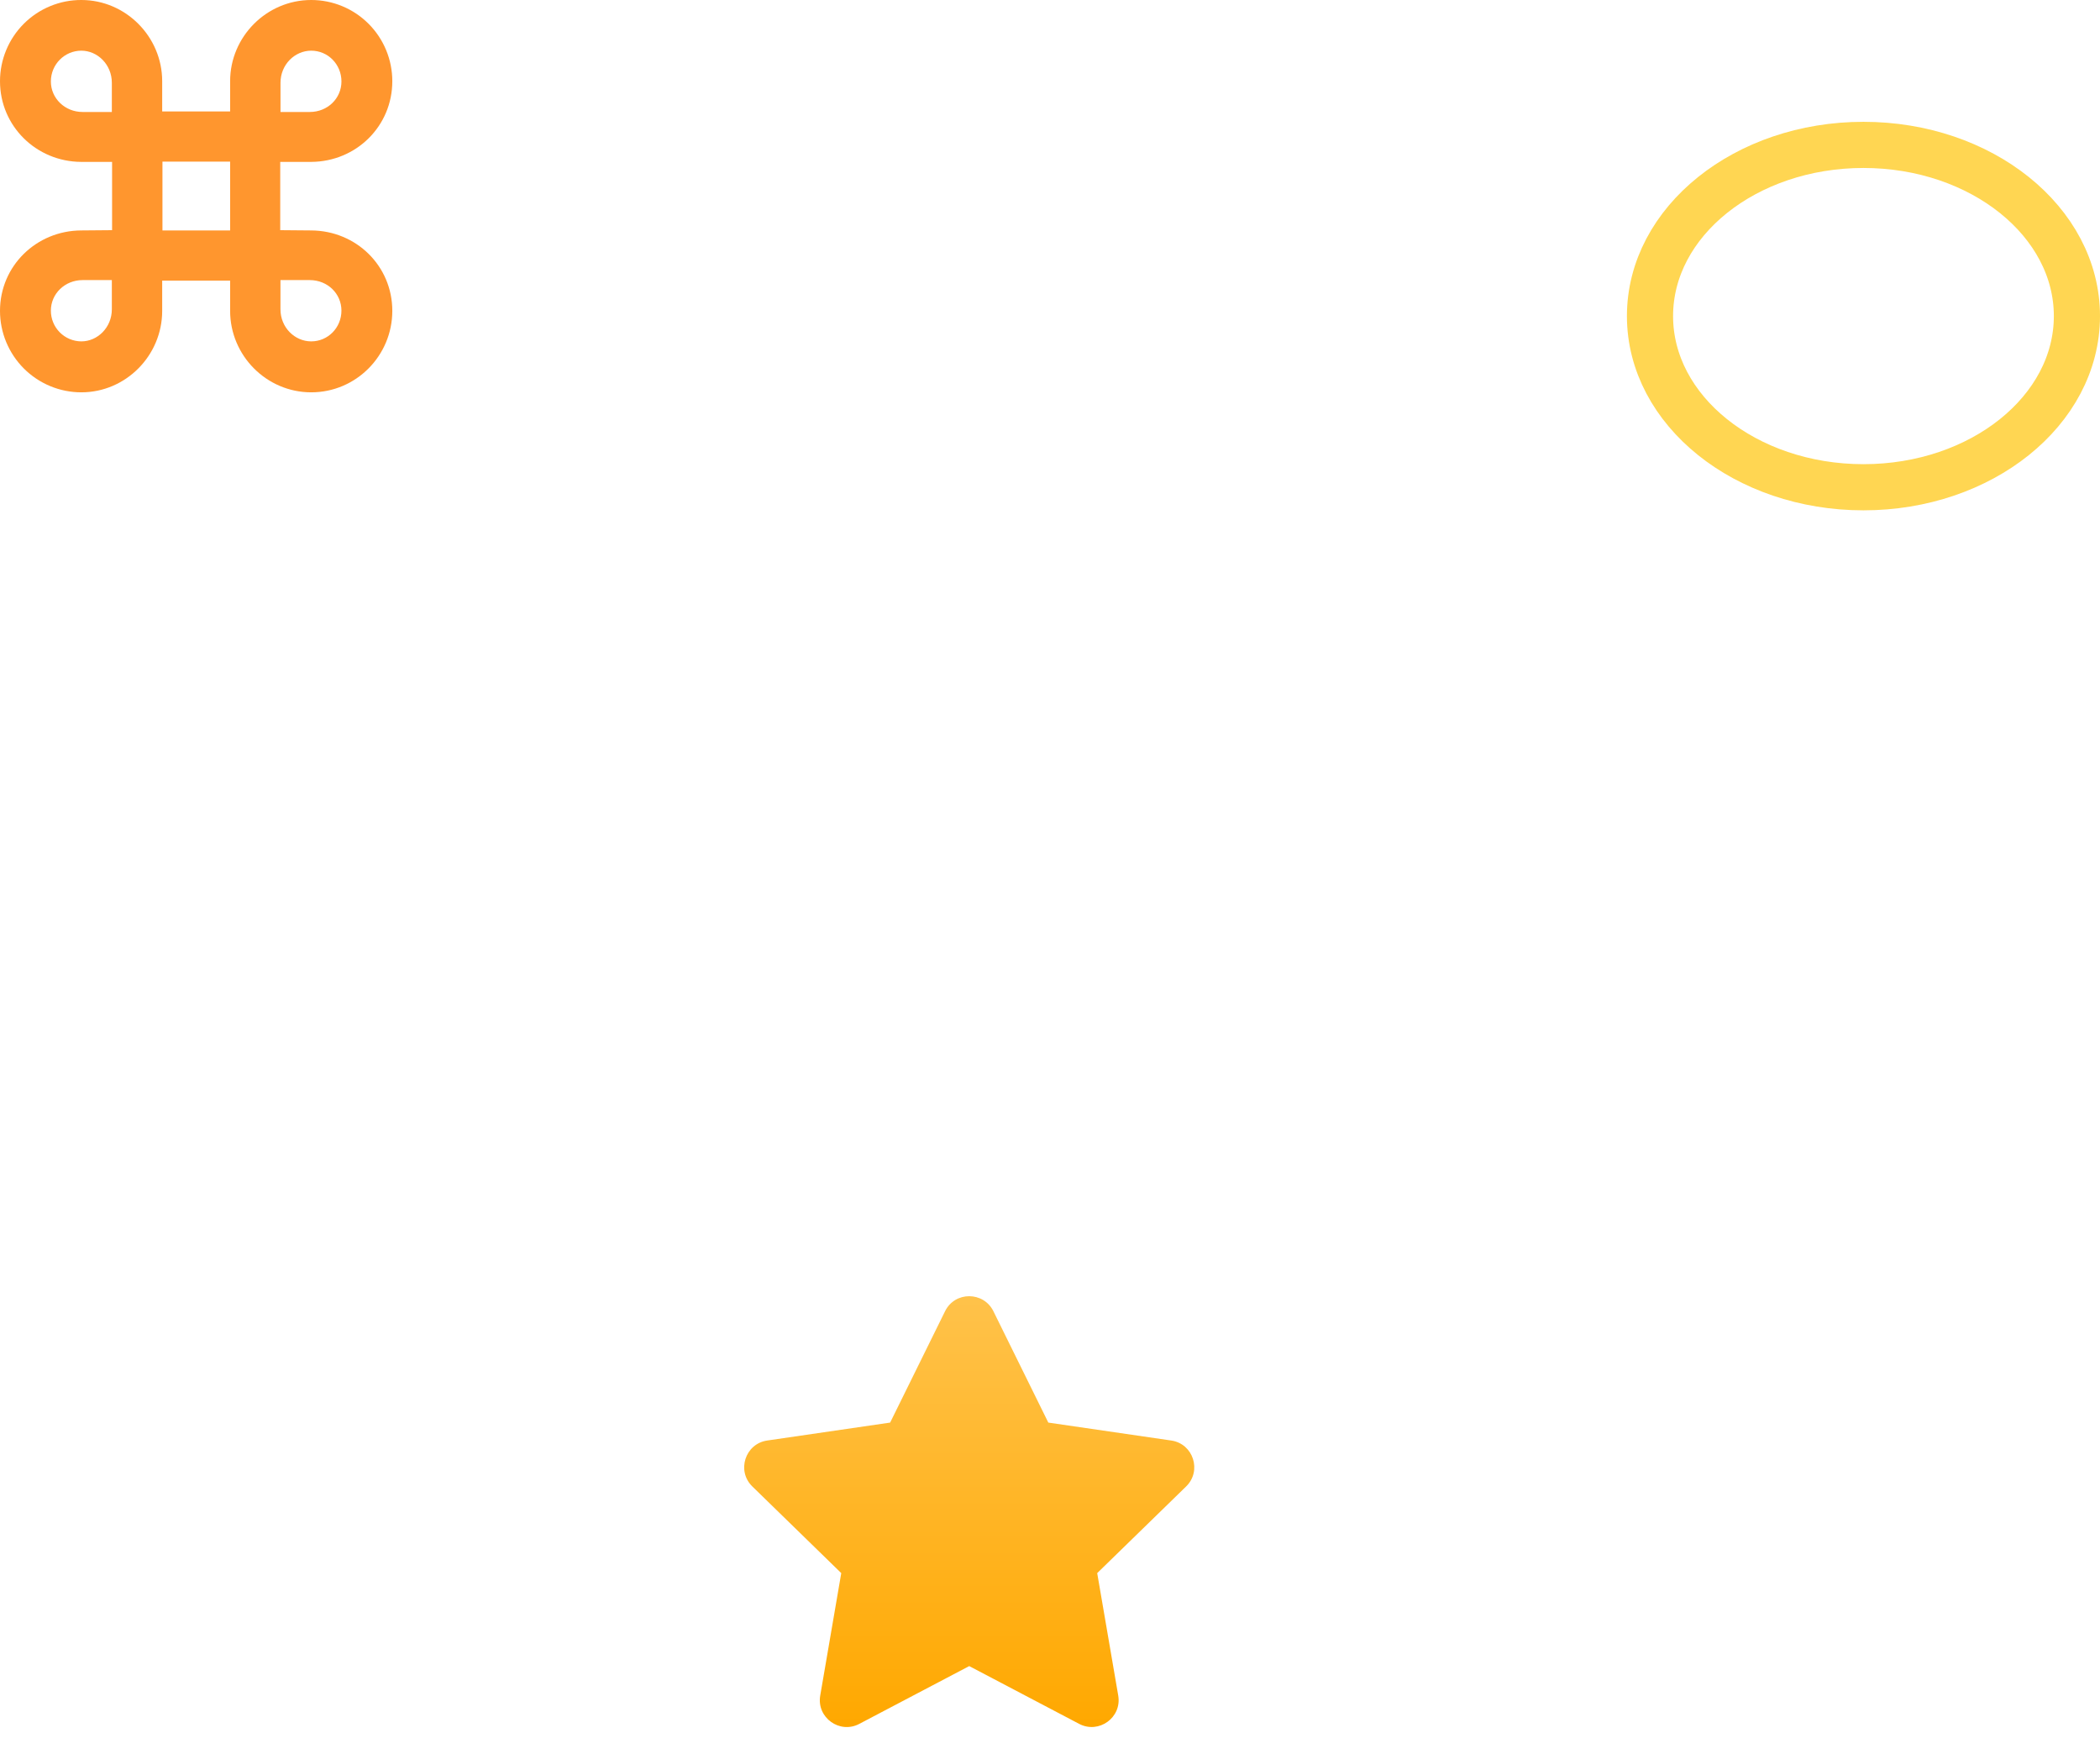
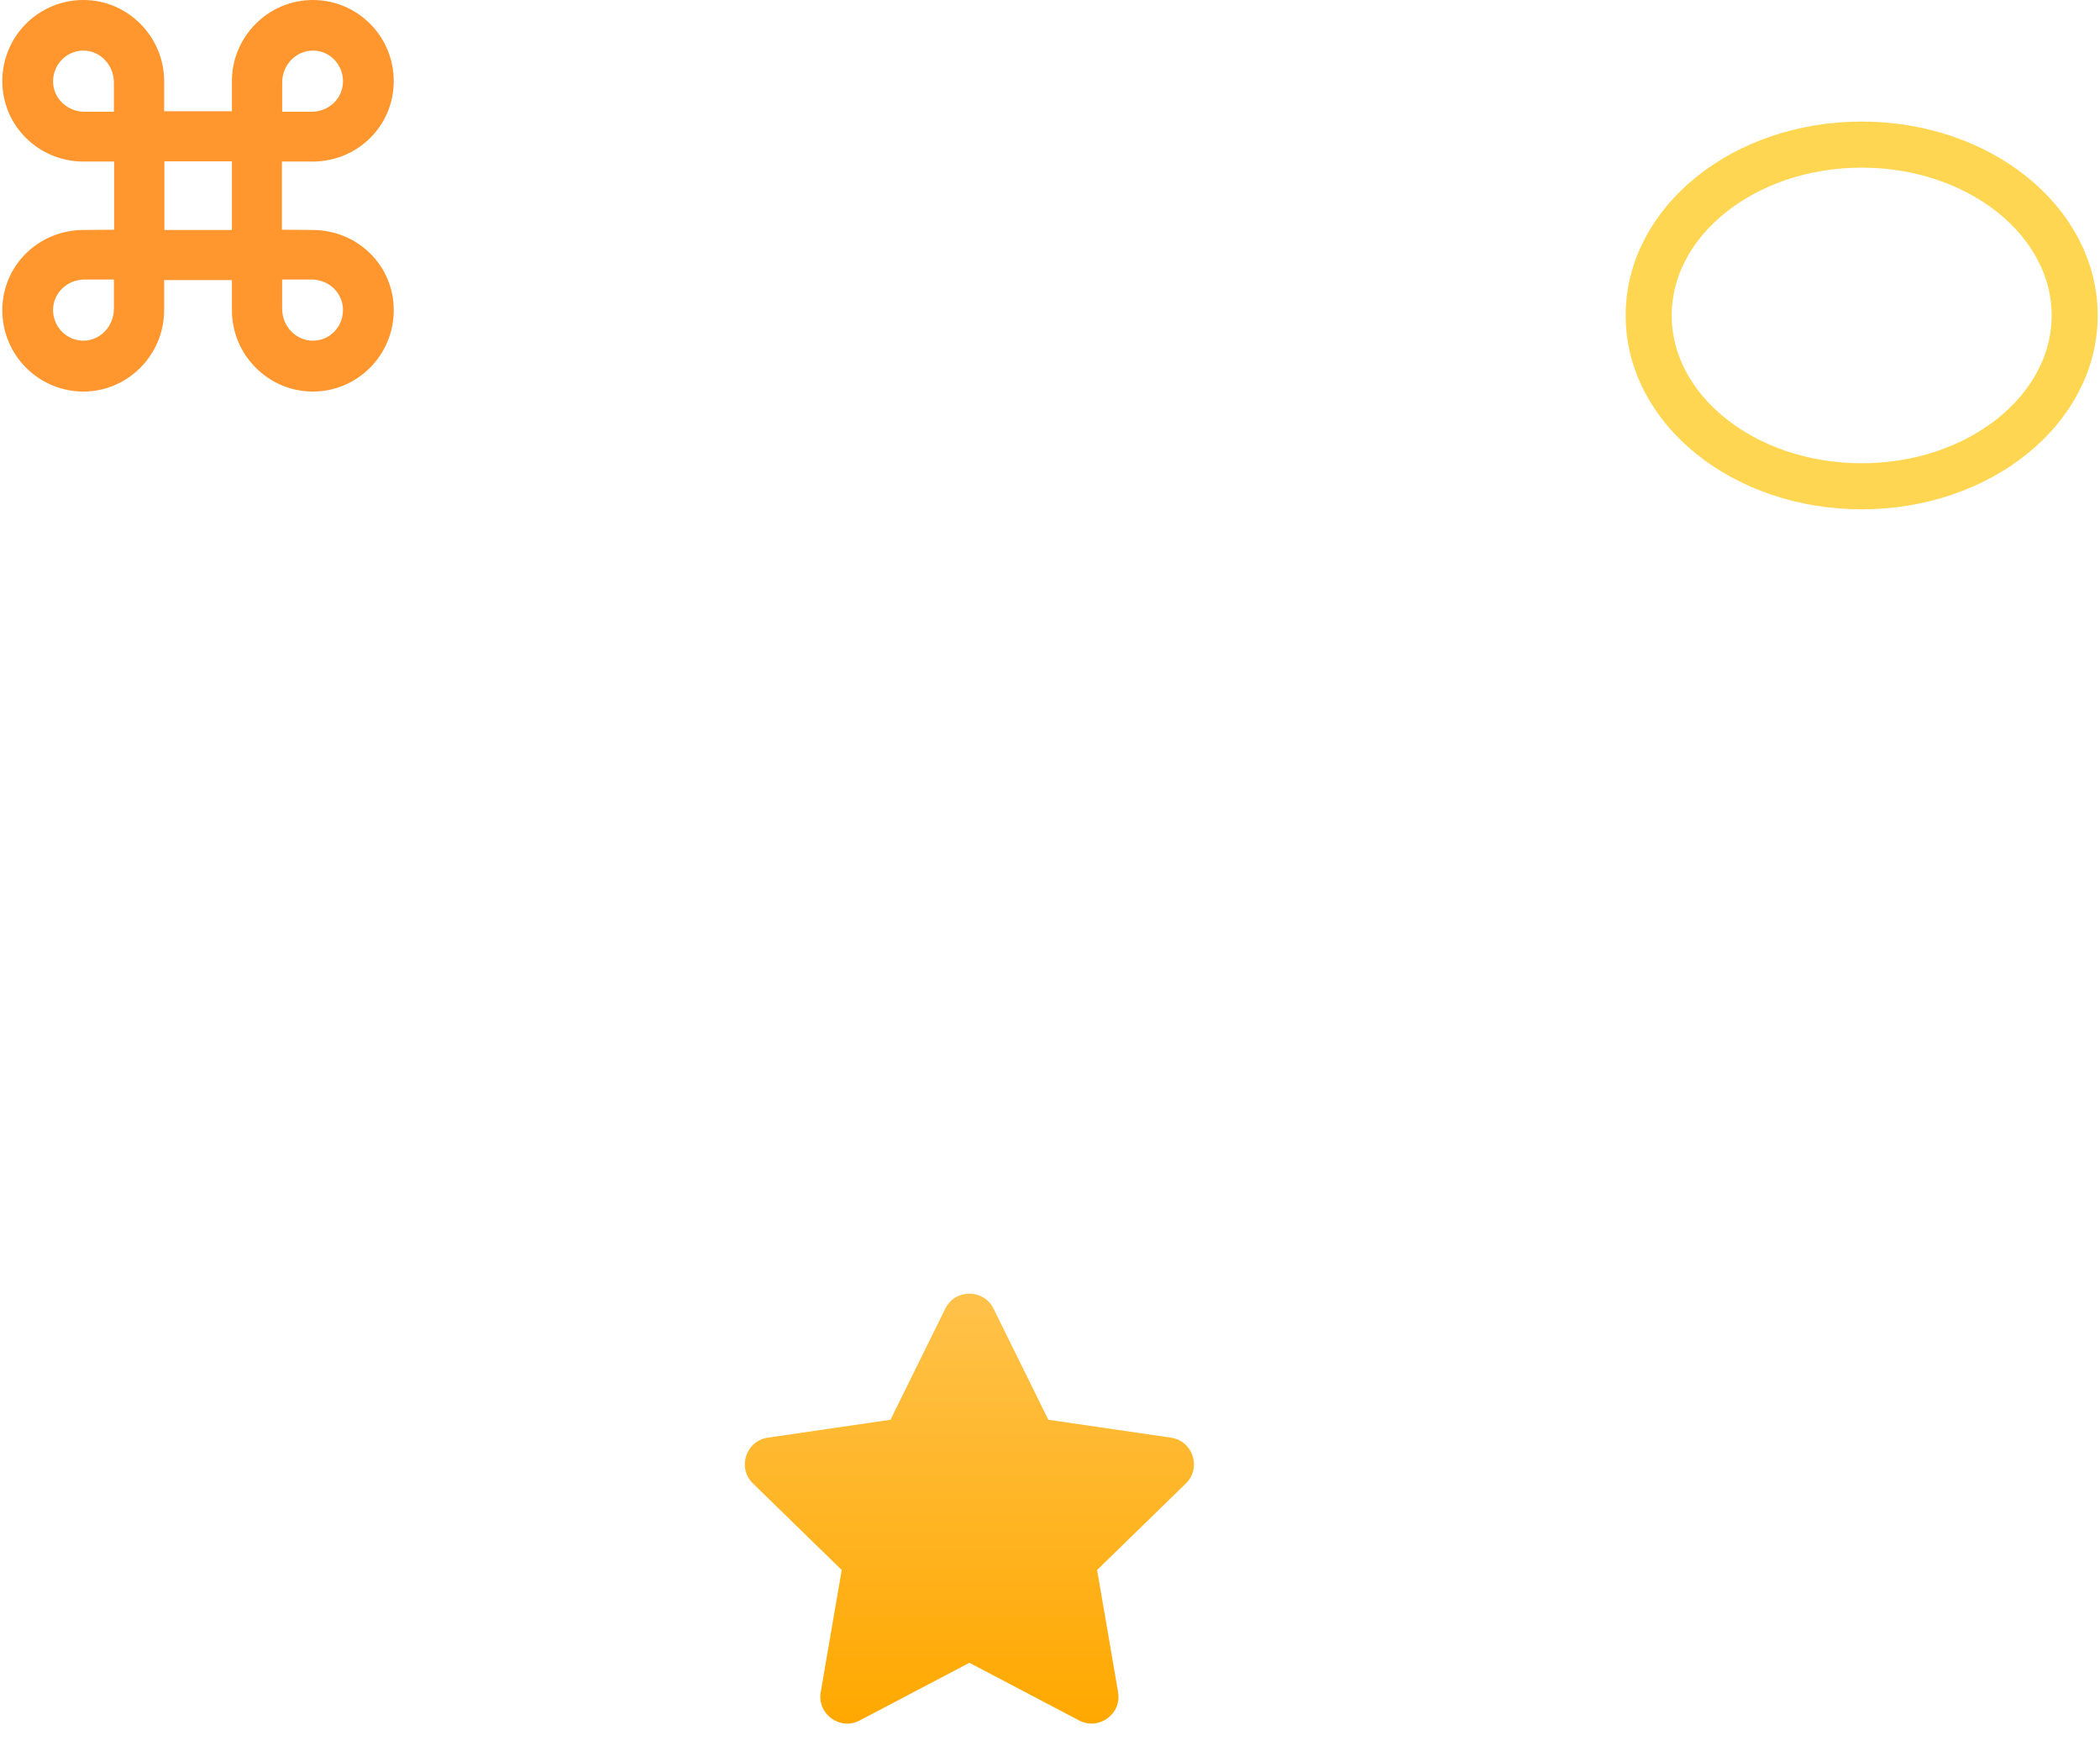
- <svg xmlns="http://www.w3.org/2000/svg" width="182" height="152" viewBox="0 0 182 152" fill="none">
+ <svg xmlns="http://www.w3.org/2000/svg" width="180" height="150" viewBox="0 0 182 152" fill="none">
  <path d="M81.907 113.631L77.146 123.285L66.493 124.839C64.582 125.116 63.817 127.471 65.202 128.82L72.909 136.33L71.087 146.94C70.758 148.857 72.778 150.294 74.47 149.397L84 144.388L93.53 149.397C95.222 150.286 97.242 148.857 96.913 146.94L95.091 136.33L102.798 128.82C104.183 127.471 103.418 125.116 101.507 124.839L90.854 123.285L86.093 113.631C85.24 111.91 82.768 111.889 81.907 113.631Z" fill="url(#paint0_linear_54_2)" />
  <path d="M161.5 42.227C171.717 42.227 180 35.585 180 27.392C180 19.199 171.717 12.557 161.5 12.557C151.283 12.557 143 19.199 143 27.392C143 35.585 151.283 42.227 161.5 42.227Z" stroke="#FFD652" stroke-width="4" />
  <path d="M9.714 14.03V19.947L7.028 19.97C3.156 19.993 1.45597e-07 23.04 1.45597e-07 26.94C-0 27.867 0.182 28.785 0.536 29.642C0.891 30.498 1.41 31.277 2.065 31.933C2.72 32.588 3.497 33.108 4.352 33.463C5.208 33.818 6.125 34 7.051 34C10.9 34 14.056 30.817 14.056 26.94V24.318H19.944V26.94C19.944 30.817 23.1 34 26.972 34C30.867 34 34 30.817 34 26.94C34 23.04 30.867 19.993 26.972 19.97L24.286 19.947V14.03H26.972C30.867 14.008 34 10.938 34 7.037C34 6.113 33.819 5.198 33.466 4.344C33.113 3.49 32.595 2.714 31.942 2.06C31.29 1.407 30.515 0.888 29.662 0.535C28.809 0.181 27.895 -0 26.972 2.86454e-05C23.1 2.86454e-05 19.944 3.183 19.944 7.037V9.659H14.056V7.037C14.056 3.183 10.9 2.86454e-05 7.051 2.86454e-05C6.126 -0.003 5.21 0.177 4.355 0.53C3.5 0.882 2.722 1.4 2.067 2.054C1.412 2.708 0.893 3.484 0.538 4.339C0.183 5.195 0 6.111 1.45597e-07 7.037C1.45597e-07 10.938 3.156 14.008 7.028 14.03H9.714ZM7.163 9.705C5.618 9.705 4.409 8.518 4.409 7.06C4.409 5.581 5.596 4.392 7.051 4.392C8.461 4.392 9.693 5.603 9.693 7.172V9.705H7.163ZM26.837 9.705H24.31V7.172C24.31 5.603 25.542 4.392 26.975 4.392C28.429 4.392 29.592 5.581 29.592 7.06C29.592 8.518 28.406 9.705 26.839 9.705H26.837ZM14.079 19.97V14.008H19.944V19.97H14.079ZM7.163 24.273H9.693V26.806C9.693 28.374 8.461 29.585 7.051 29.585C6.703 29.584 6.358 29.514 6.036 29.379C5.715 29.244 5.423 29.048 5.178 28.8C4.933 28.552 4.738 28.259 4.607 27.936C4.475 27.613 4.408 27.267 4.409 26.918C4.409 25.461 5.618 24.273 7.163 24.273ZM26.837 24.273C28.404 24.273 29.591 25.461 29.591 26.918C29.591 28.397 28.427 29.585 26.972 29.585C25.539 29.585 24.307 28.374 24.307 26.806V24.273H26.837Z" fill="#FF962E" />
  <defs>
    <linearGradient id="paint0_linear_54_2" x1="84" y1="112.332" x2="84" y2="149.67" gradientUnits="userSpaceOnUse">
      <stop stop-color="#FFC24A" />
      <stop offset="1" stop-color="#FFA800" />
    </linearGradient>
  </defs>
</svg>
